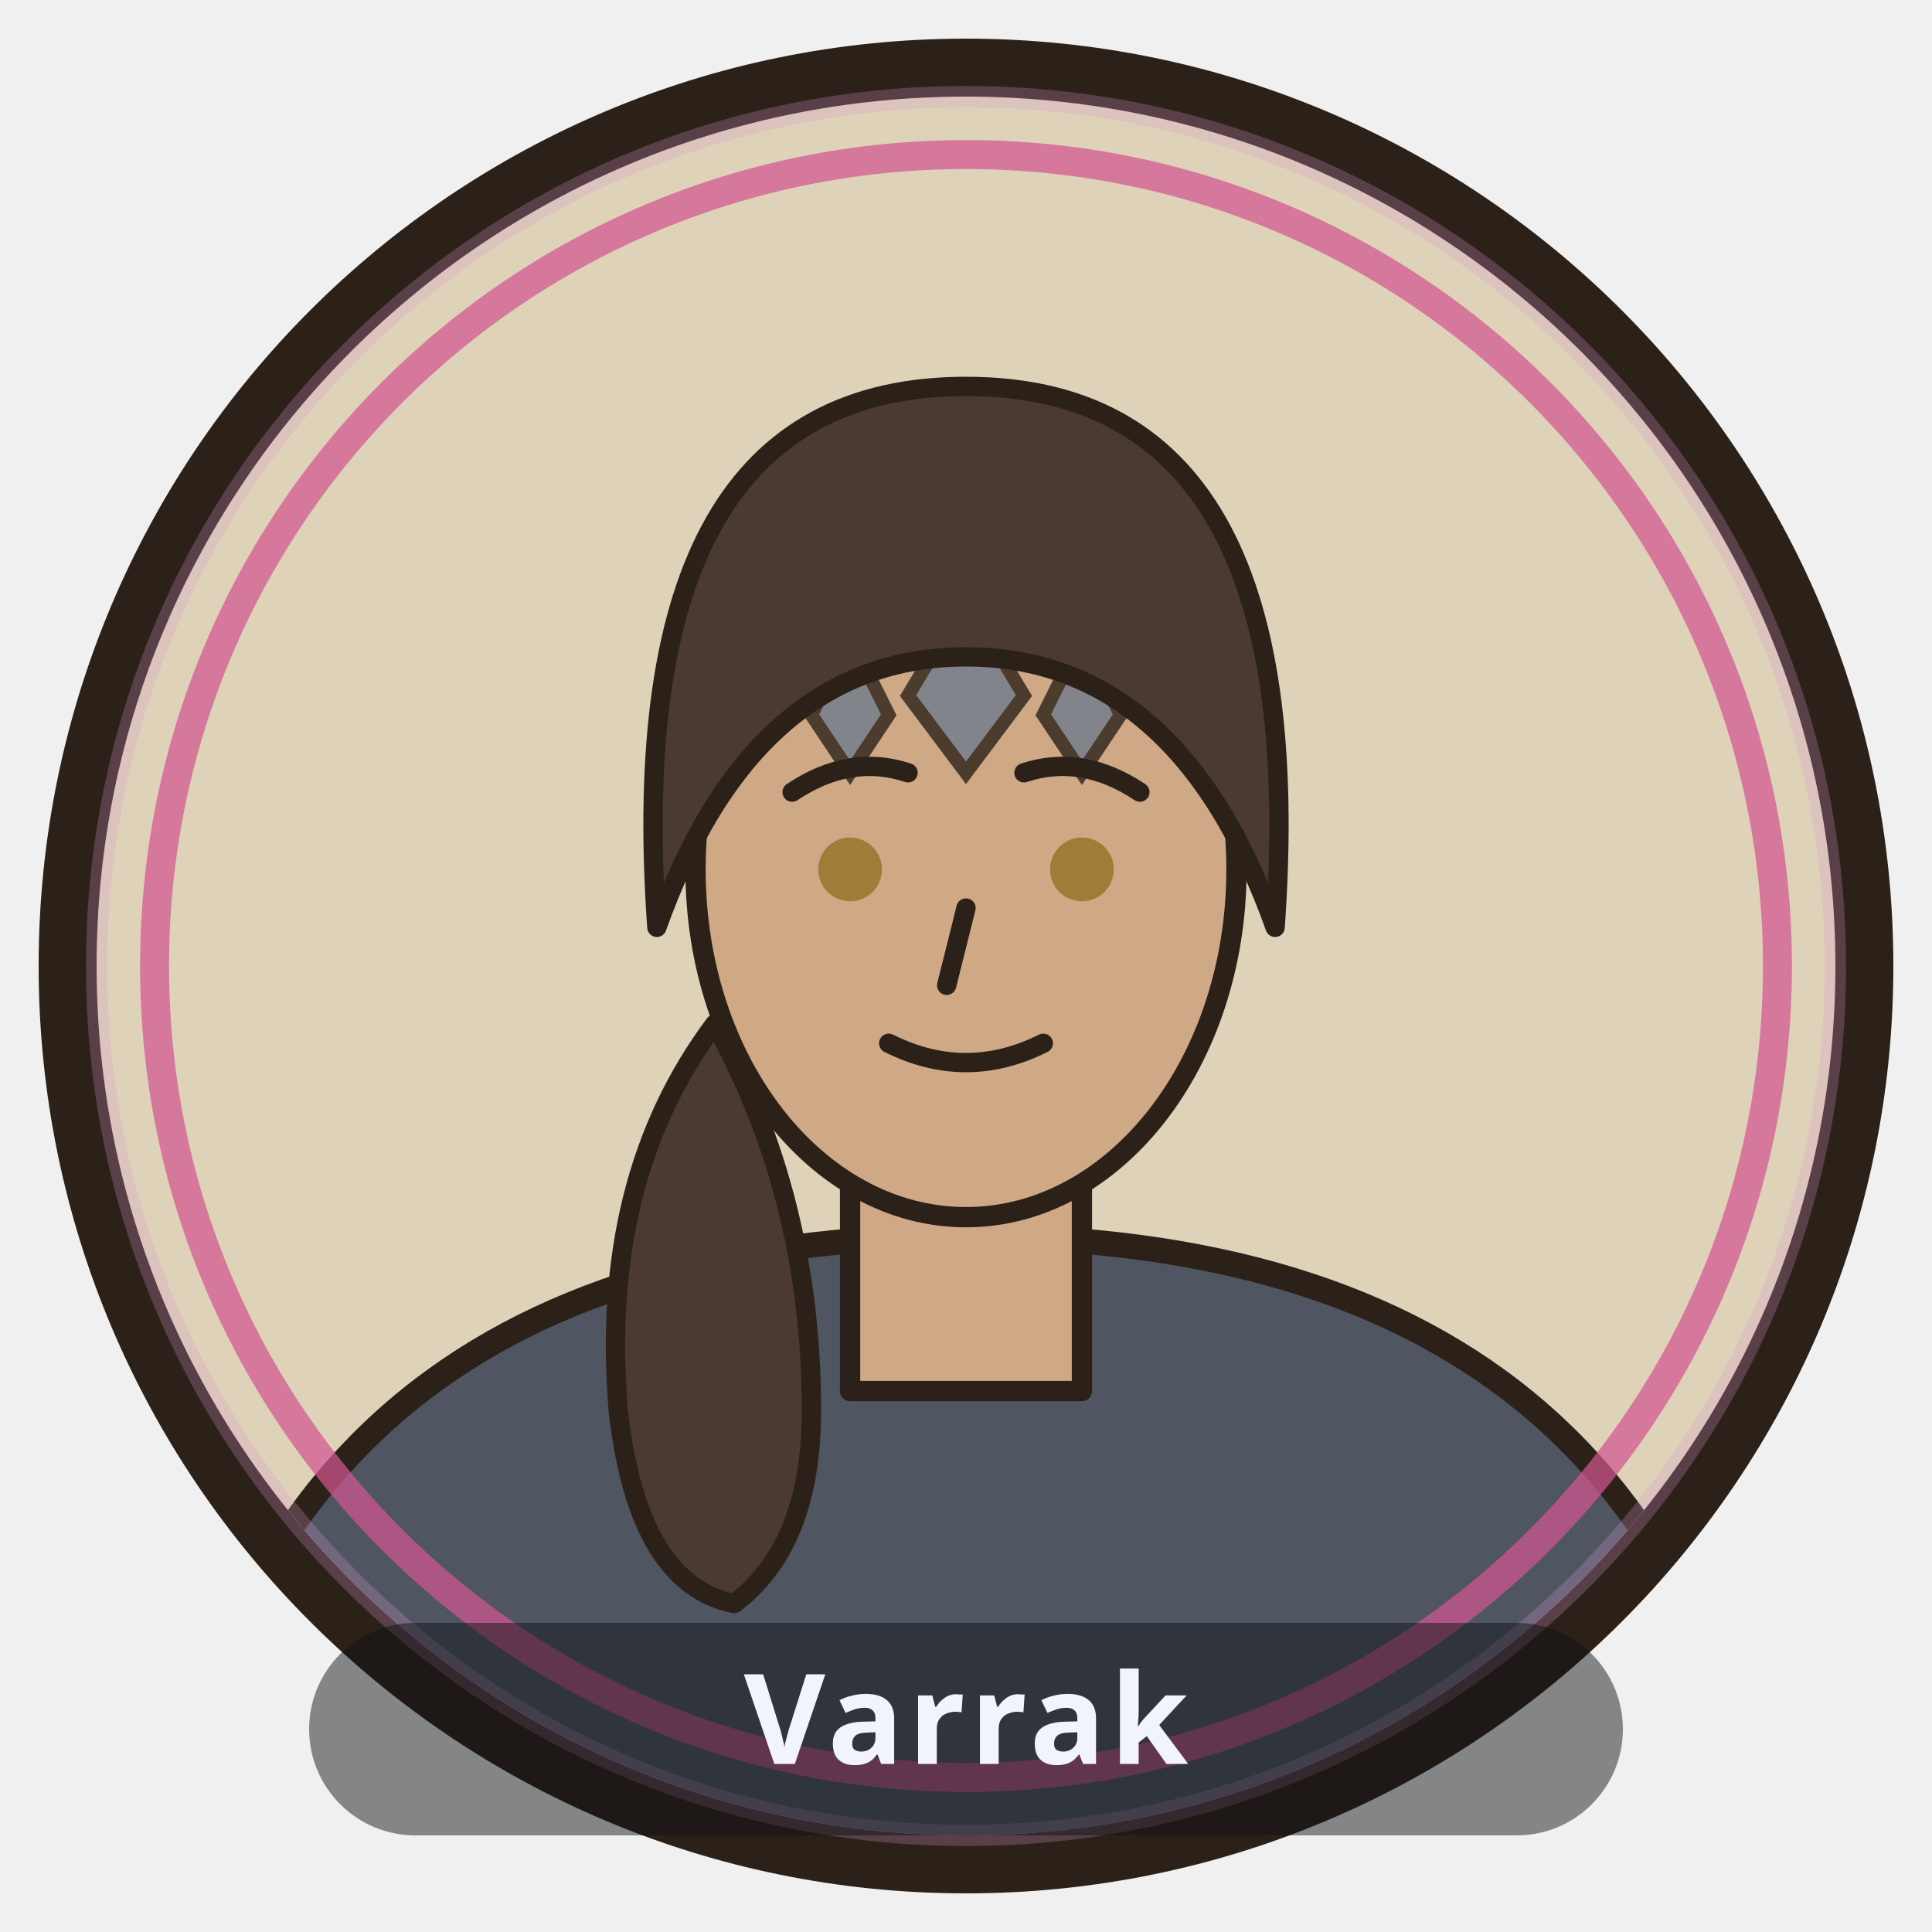
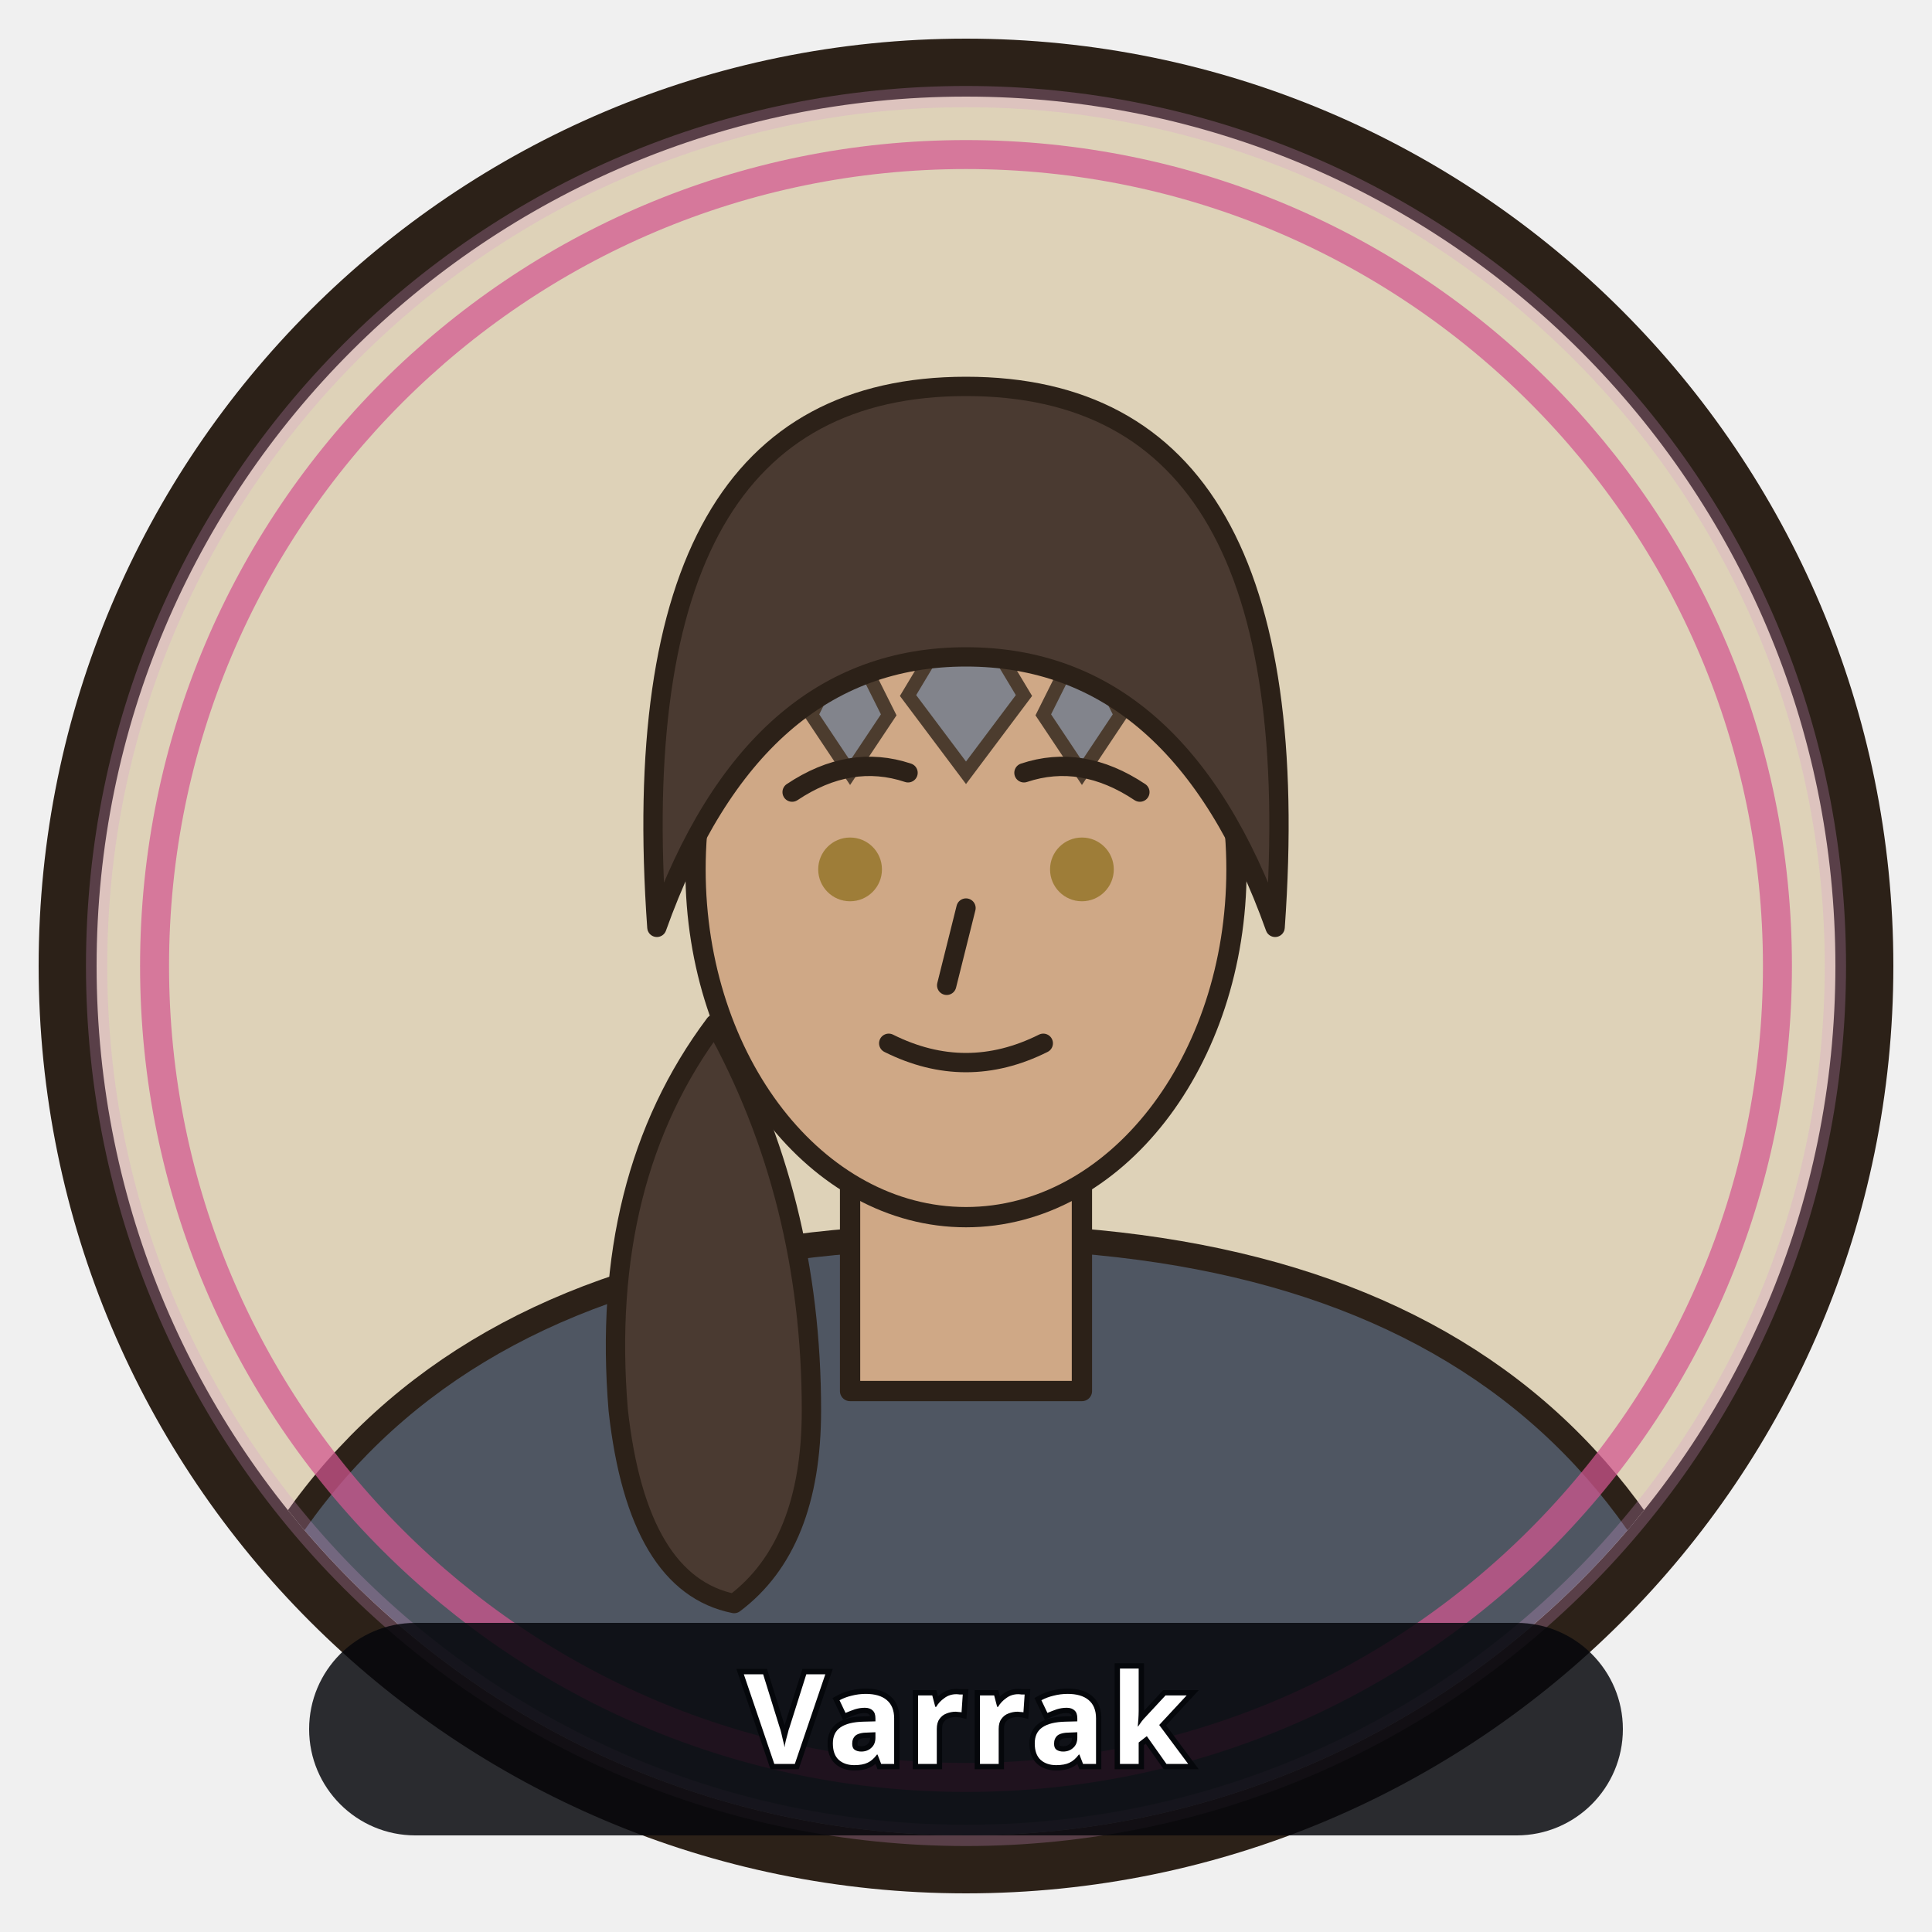
<svg xmlns="http://www.w3.org/2000/svg" viewBox="0 0 100 100" role="img" aria-label="varrak token">
  <style>
.ring{fill:#ded2b8;stroke:#2c2118;stroke-width:3;}
.gold{fill:none;stroke:hsl(332 58% 58%);stroke-width:1.5;opacity:.72;}
.cloak{fill:#4f5662;stroke:#2c2118;stroke-width:1.3;stroke-linejoin:round;}
.skin{fill:#cfa886;stroke:#2c2118;stroke-width:1.05;stroke-linejoin:round;}
.hair{fill:#4a3a31;stroke:#2c2118;stroke-width:1;stroke-linejoin:round;}
.ln{fill:none;stroke:#2c2118;stroke-width:1;stroke-linecap:round;}
.hl{fill:none;stroke:#d7d0c2;stroke-width:.8;opacity:.84;}
.eye{fill:#9e7d38;}
.horn{fill:#75615a;stroke:#2c2118;stroke-width:.9;}
.tooth{fill:#dfd9cc;stroke:#2c2118;stroke-width:.6;}
.scale{fill:#6f7b8d;stroke:#2c2118;stroke-width:.7;opacity:.8;}
</style>
  <circle class="ring" cx="50" cy="50" r="46.5" />
  <clipPath id="t">
    <circle cx="50" cy="50" r="45" />
  </clipPath>
  <g clip-path="url(#t)">
    <path class="cloak" d="M8,100 q4,-36 42,-36 q38,0 42,36 Z" />
    <rect class="skin" x="44" y="58" width="12" height="14" />
    <path class="hair" d="M37,53 q-6,8 -5,20 q1,9 6,10 q4,-3 4,-10 q0,-11 -5,-20 Z" />
    <ellipse class="skin" cx="50" cy="45" rx="14" ry="18" />
    <path class="scale" d="M50,31 l3,5 l-3,4 l-3,-4 Z" />
    <path class="scale" d="M44,33 l2,4 l-2,3 l-2,-3 Z" />
    <path class="scale" d="M56,33 l2,4 l-2,3 l-2,-3 Z" />
    <path class="hair" d="M34,48 q-2,-28 16,-28 q18,0 16,28 q-5,-14 -16,-14 q-11,0 -16,14 Z" />
    <circle class="eye" cx="44" cy="45" r="1.65" />
    <circle class="eye" cx="56" cy="45" r="1.65" />
    <path class="ln" d="M41,41 q3,-2 6,-1 M53,40 q3,-1 6,1" stroke-width=".9" />
    <line class="ln" x1="50" y1="47" x2="49" y2="51" stroke-width=".8" />
    <path class="ln" d="M46,54 q4,2 8,0" stroke-width=".92" />
  </g>
  <circle class="gold" cx="50" cy="50" r="42" />
  <circle cx="50" cy="50" r="45" fill="none" stroke="hsl(306 44% 72%)" stroke-opacity=".26" stroke-width="1.1" />
-   <rect x="16" y="84" width="68" height="11" rx="5.5" fill="#0f1116" fill-opacity="0.48" />
-   <text x="50" y="91.3" text-anchor="middle" font-family="Verdana, sans-serif" font-size="6.5" font-weight="700" letter-spacing="0.25" fill="#f1f4fb">Varrak</text>
+   <rect x="16" y="84" width="68" height="11" rx="5.5" fill="#05070b" fill-opacity="0.84" />
+   <text x="50" y="91.3" text-anchor="middle" font-family="Verdana, sans-serif" font-size="6.5" font-weight="700" letter-spacing="0.25" fill="#ffffff" stroke="#05070b" stroke-width="0.55" paint-order="stroke">Varrak</text>
</svg>
